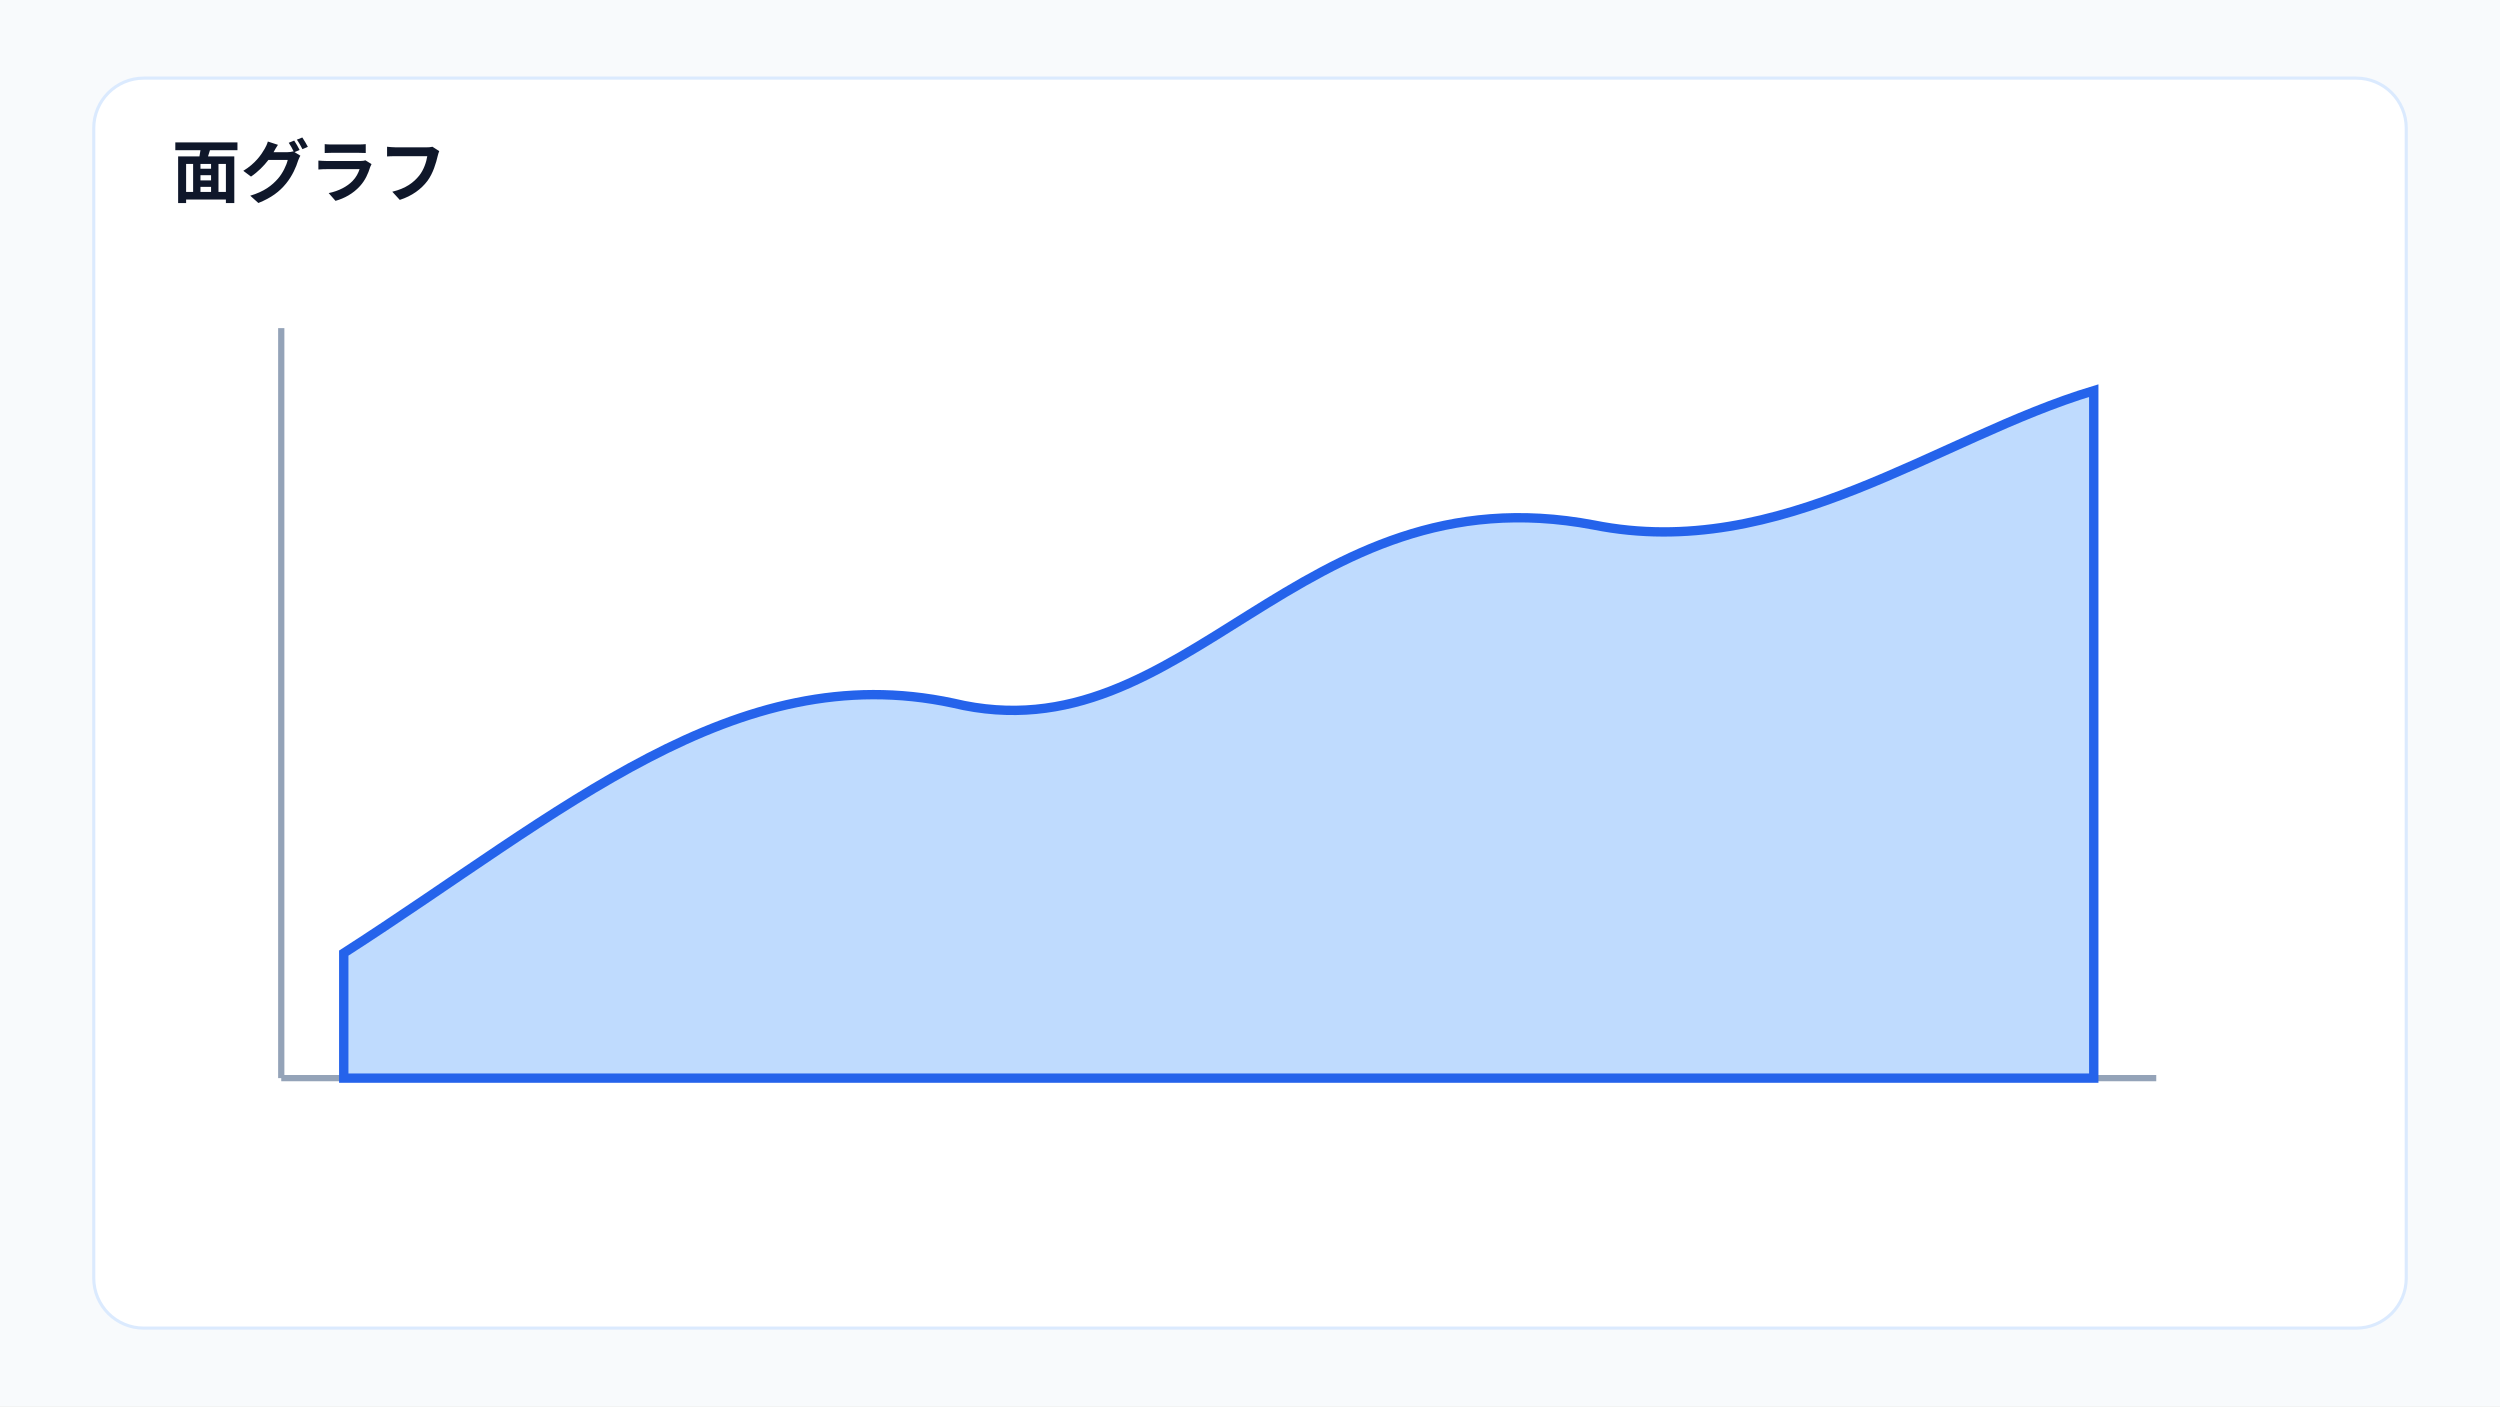
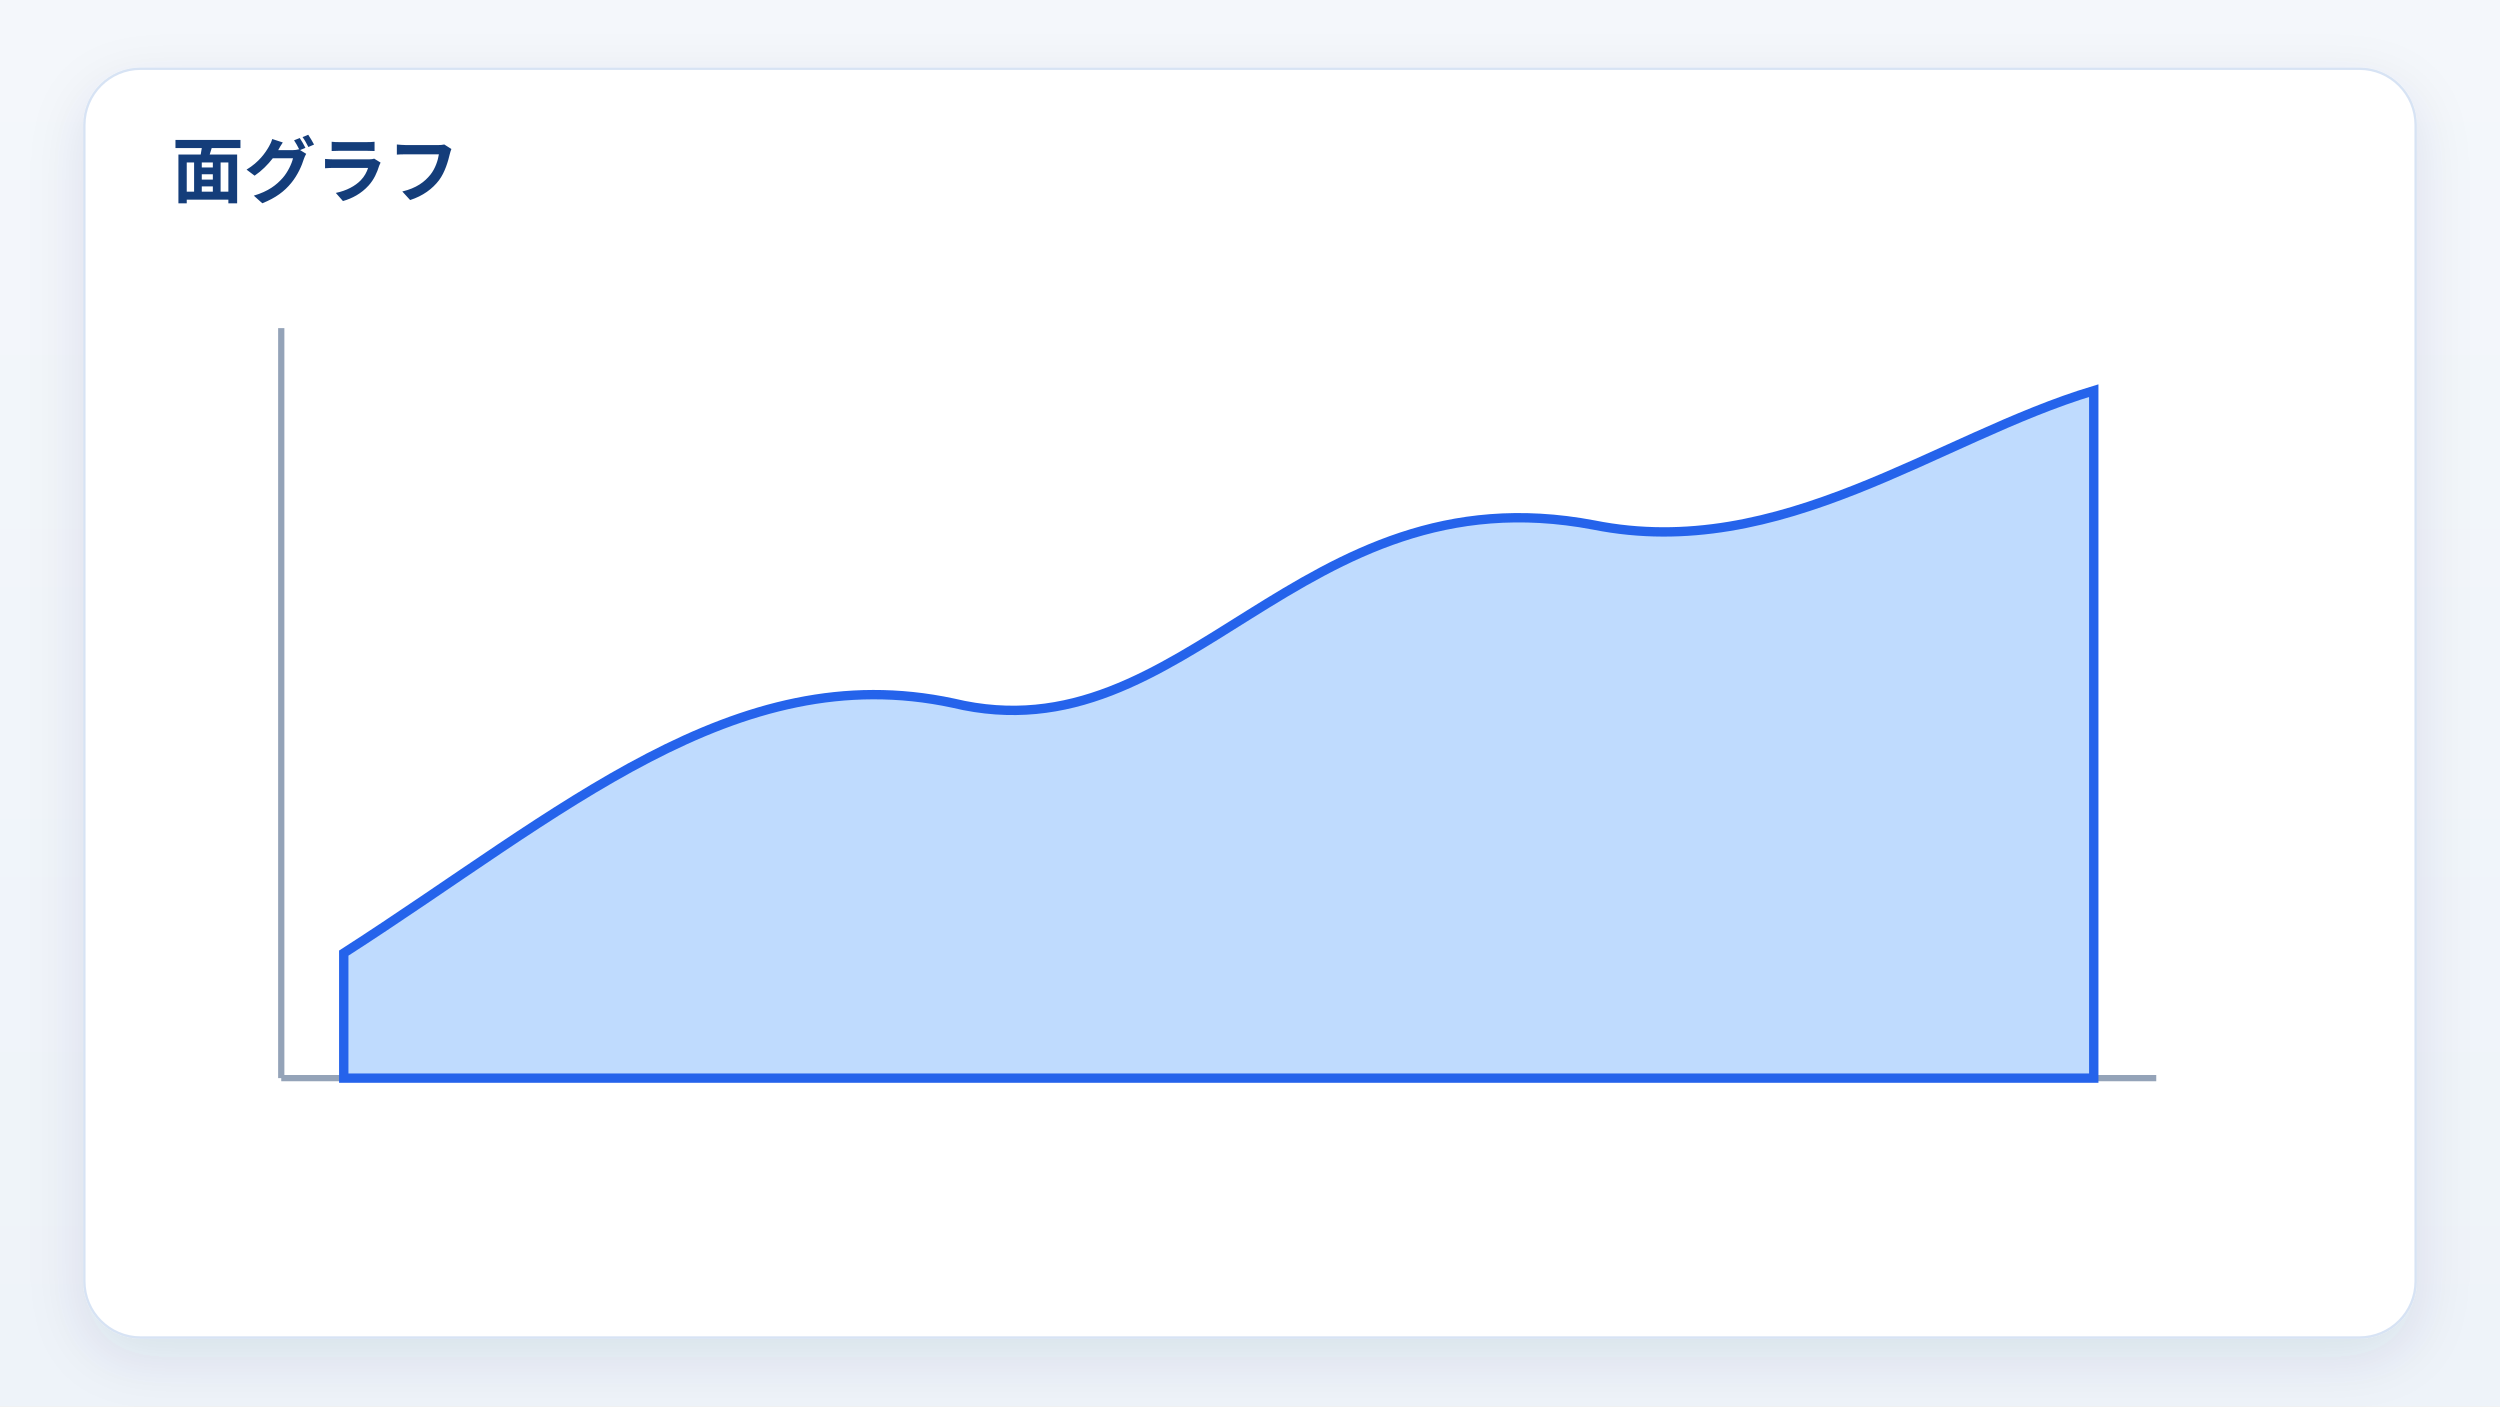
<svg xmlns="http://www.w3.org/2000/svg" width="1600" height="900" viewBox="0 0 1600 900">
-   <rect width="1600" height="900" fill="#f8fafc" />
-   <rect x="60" y="50" width="1480" height="800" rx="32" fill="#ffffff" stroke="#dbeafe" stroke-width="2" />
-   <text x="110" y="126" fill="#0f172a" font-size="44" font-family="Arial, sans-serif" font-weight="700">面グラフ</text>
+   <defs>
+     <linearGradient id="pageBg" x1="0" y1="0" x2="0" y2="1">
+       <stop offset="0%" stop-color="#f4f7fb" />
+       <stop offset="100%" stop-color="#eef3f9" />
+     </linearGradient>
+     <filter id="panelShadow" x="-10%" y="-10%" width="120%" height="120%">
+       <feDropShadow dx="0" dy="12" stdDeviation="18" flood-color="#1e3a5f" flood-opacity="0.10" />
+     </filter>
+   </defs>
+   <rect width="1600" height="900" fill="url(#pageBg)" />
+   <rect x="54" y="44" width="1492" height="812" rx="36" fill="#ffffff" stroke="#d7e3f4" stroke-width="1.5" filter="url(#panelShadow)" />
+   <text x="110" y="126" fill="#143d7a" font-size="46" font-family="Arial, sans-serif" font-weight="700">面グラフ</text>
  <line x1="180" y1="690" x2="1380" y2="690" stroke="#94a3b8" stroke-width="4" />
  <line x1="180" y1="210" x2="180" y2="690" stroke="#94a3b8" stroke-width="4" />
  <path d="M220 610 C360 520 470 420 610 450 C760 486 830 300 1020 336 C1140 360 1240 280 1340 250 L1340 690 L220 690 Z" fill="#bfdbfe" stroke="#2563eb" stroke-width="6" />
</svg>
